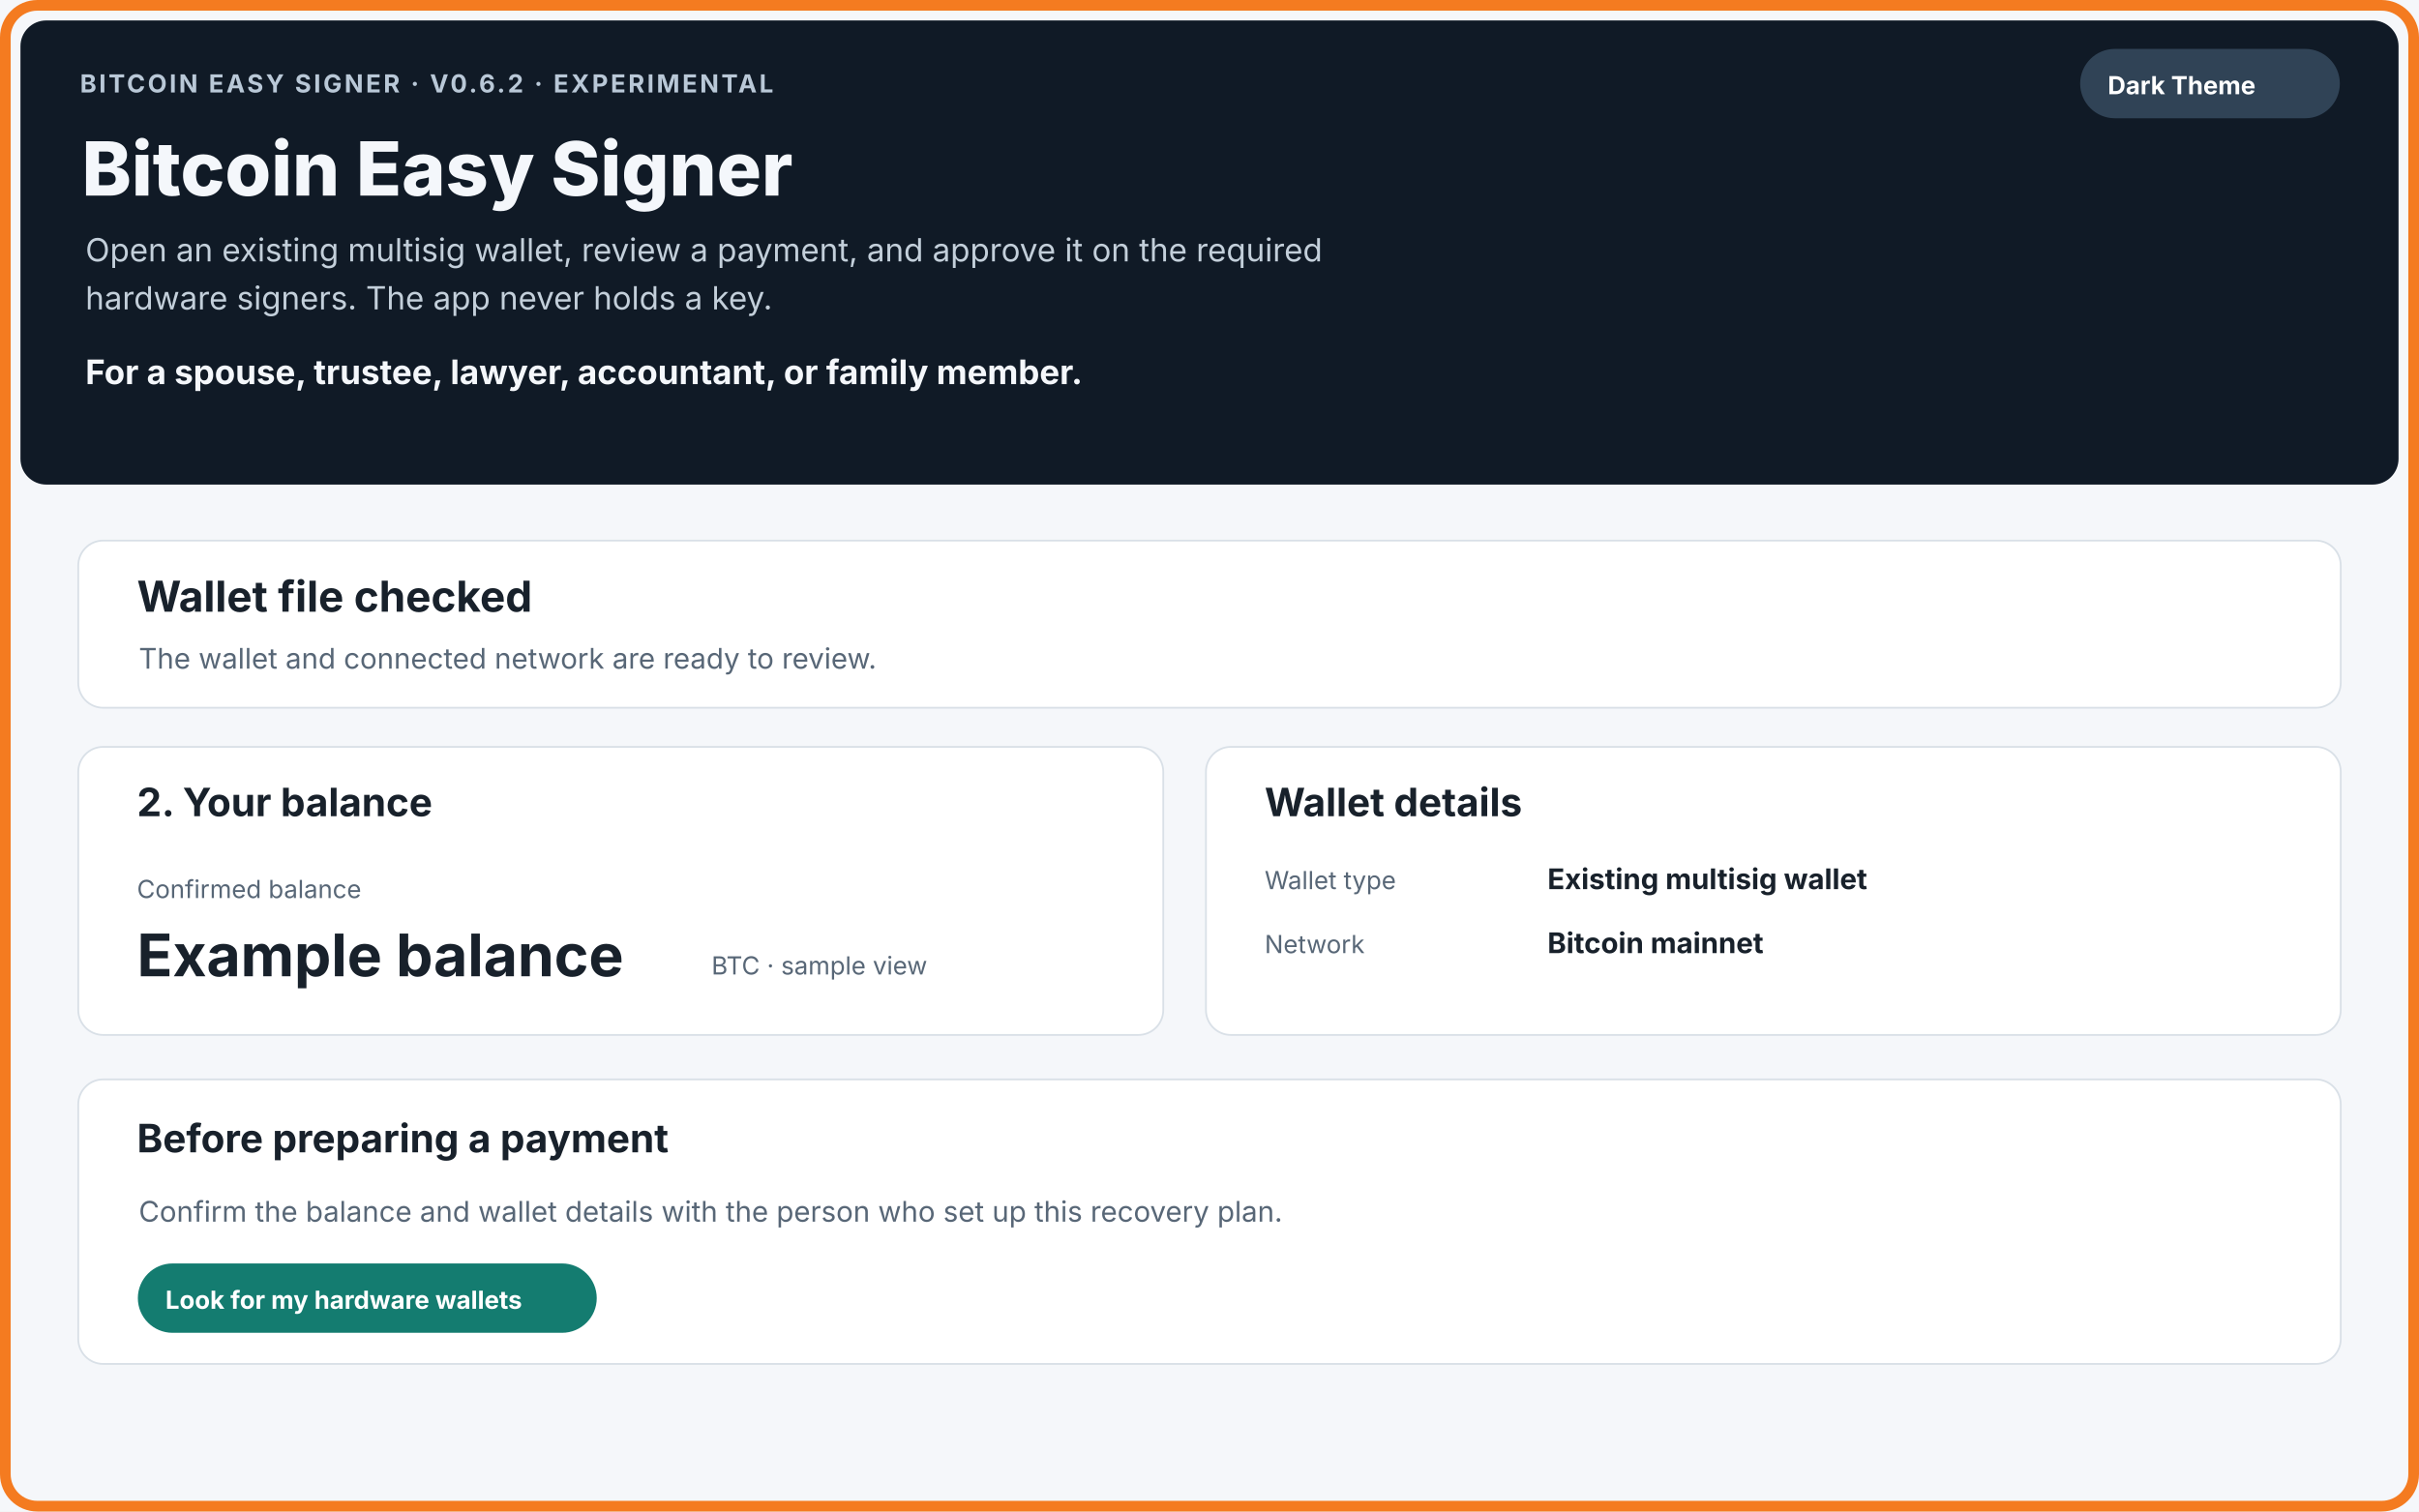
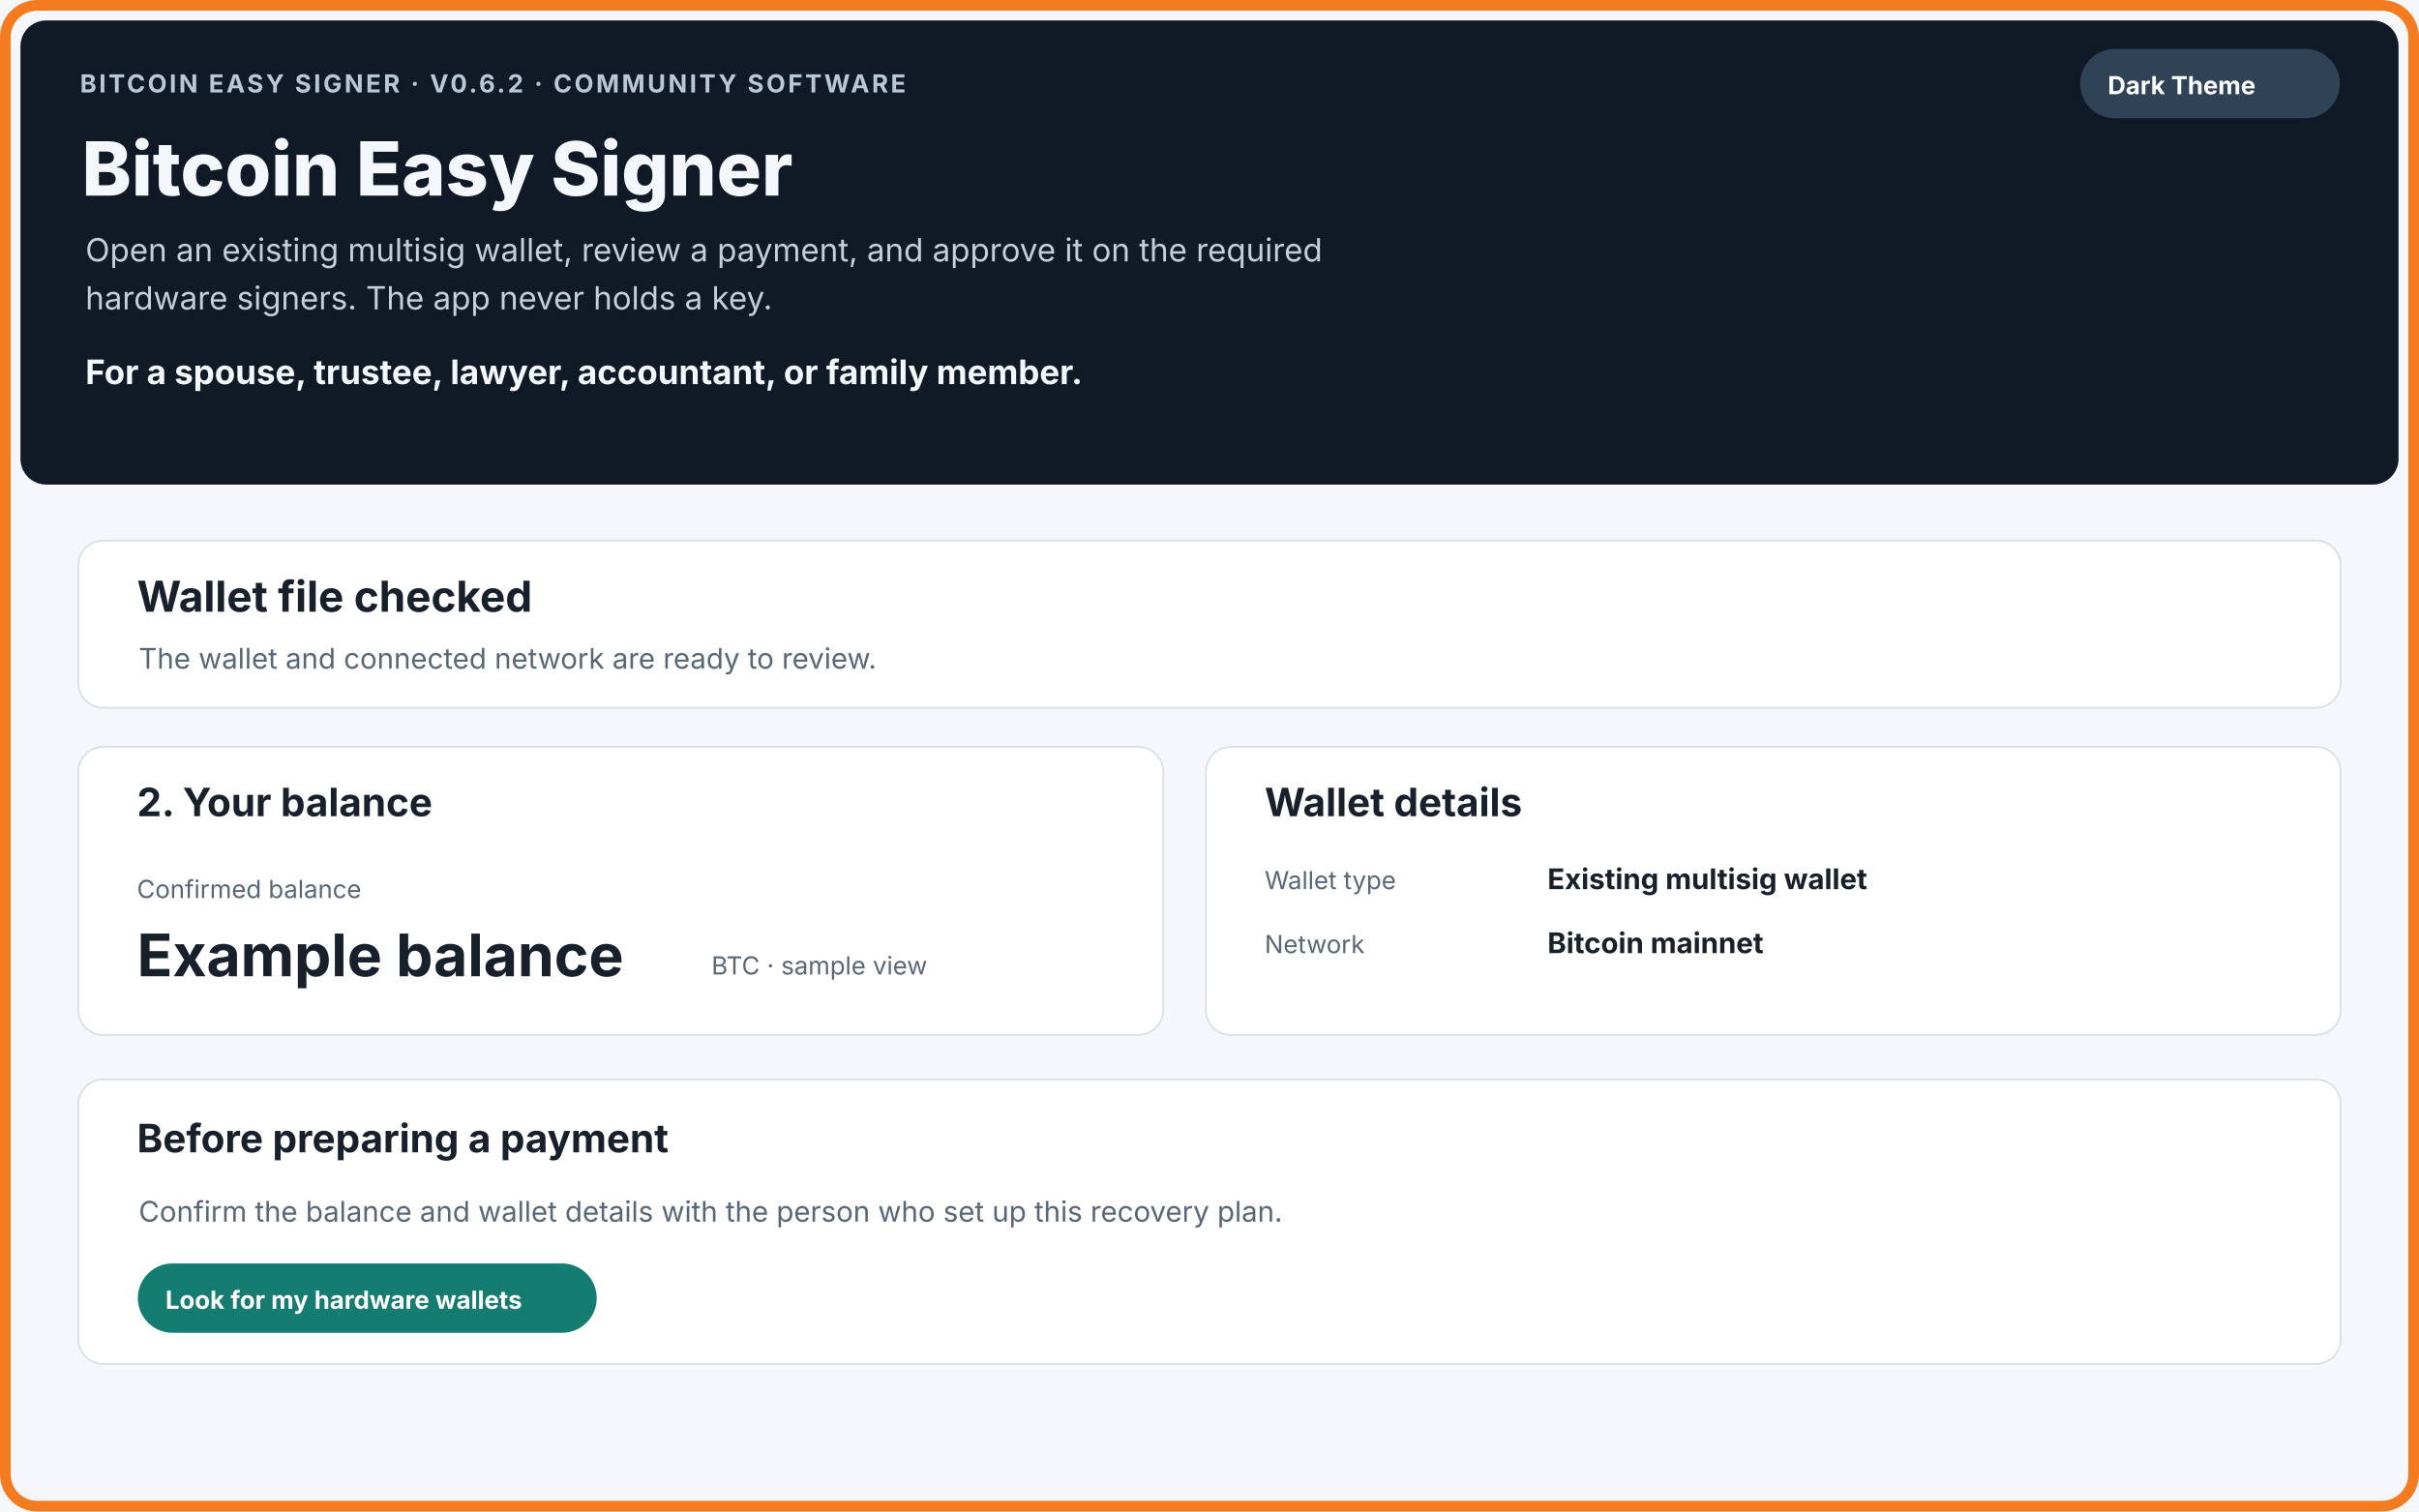
<svg xmlns="http://www.w3.org/2000/svg" width="1360" height="850" viewBox="0 0 1360 850" role="img" aria-labelledby="title desc">
  <style>text{font-family:-apple-system,BlinkMacSystemFont,"Segoe UI",sans-serif}</style>
  <rect width="1360" height="850" fill="#f5f7fa" />
  <rect x="3" y="3" width="1354" height="844" rx="18" fill="none" stroke="#f47b20" stroke-width="6" />
  <rect x="12" y="12" width="1336" height="260" rx="14" fill="#101a26" stroke="#101a26" stroke-width="1" />
-   <text x="45" y="52" fill="#b9c8d7" font-size="14" font-weight="750" letter-spacing="1.4">BITCOIN EASY SIGNER · V0.6.2 · EXPERIMENTAL</text>
+   <text x="45" y="52" fill="#b9c8d7" font-size="14" font-weight="750" letter-spacing="1.4">BITCOIN EASY SIGNER · V0.6.2 · COMMUNITY SOFTWARE</text>
  <rect x="1170" y="28" width="145" height="38" rx="19" fill="#304356" stroke="#304356" stroke-width="1" />
  <text x="1185" y="53" fill="#fff" font-size="14" font-weight="700">Dark Theme</text>
  <text x="46" y="110" fill="#f4f7fb" font-size="42" font-weight="760">Bitcoin Easy Signer</text>
  <text x="48" y="147" fill="#c3cfda" font-size="18" font-weight="400">Open an existing multisig wallet, review a payment, and approve it on the required</text>
  <text x="48" y="174" fill="#c3cfda" font-size="18" font-weight="400">hardware signers. The app never holds a key.</text>
  <text x="48" y="216" fill="#f4f7fb" font-size="19" font-weight="700">For a spouse, trustee, lawyer, accountant, or family member.</text>
  <rect x="44" y="304" width="1272" height="94" rx="14" fill="#ffffff" stroke="#d9e0e7" stroke-width="1" />
  <text x="77" y="344" fill="#18212b" font-size="24" font-weight="750">Wallet file checked</text>
  <text x="78" y="376" fill="#586777" font-size="16" font-weight="400">The wallet and connected network are ready to review.</text>
  <rect x="44" y="420" width="610" height="162" rx="14" fill="#ffffff" stroke="#d9e0e7" stroke-width="1" />
  <text x="77" y="459" fill="#18212b" font-size="22" font-weight="750">2. Your balance</text>
  <text x="77" y="505" fill="#586777" font-size="14" font-weight="400">Confirmed balance</text>
  <text x="77" y="549" fill="#18212b" font-size="33" font-weight="740">Example balance</text>
  <text x="400" y="548" fill="#586777" font-size="14" font-weight="400">BTC · sample view</text>
  <rect x="678" y="420" width="638" height="162" rx="14" fill="#ffffff" stroke="#d9e0e7" stroke-width="1" />
  <text x="711" y="459" fill="#18212b" font-size="22" font-weight="750">Wallet details</text>
  <text x="711" y="500" fill="#586777" font-size="14" font-weight="400">Wallet type</text>
  <text x="870" y="500" fill="#18212b" font-size="16" font-weight="650">Existing multisig wallet</text>
  <text x="711" y="536" fill="#586777" font-size="14" font-weight="400">Network</text>
  <text x="870" y="536" fill="#18212b" font-size="16" font-weight="650">Bitcoin mainnet</text>
  <rect x="44" y="607" width="1272" height="160" rx="14" fill="#ffffff" stroke="#d9e0e7" stroke-width="1" />
  <text x="77" y="648" fill="#18212b" font-size="22" font-weight="750">Before preparing a payment</text>
  <text x="78" y="687" fill="#586777" font-size="16" font-weight="400">Confirm the balance and wallet details with the person who set up this recovery plan.</text>
  <rect x="78" y="711" width="257" height="38" rx="19" fill="#147c70" stroke="#147c70" stroke-width="1" />
  <text x="93" y="736" fill="#fff" font-size="14" font-weight="700">Look for my hardware wallets</text>
</svg>
